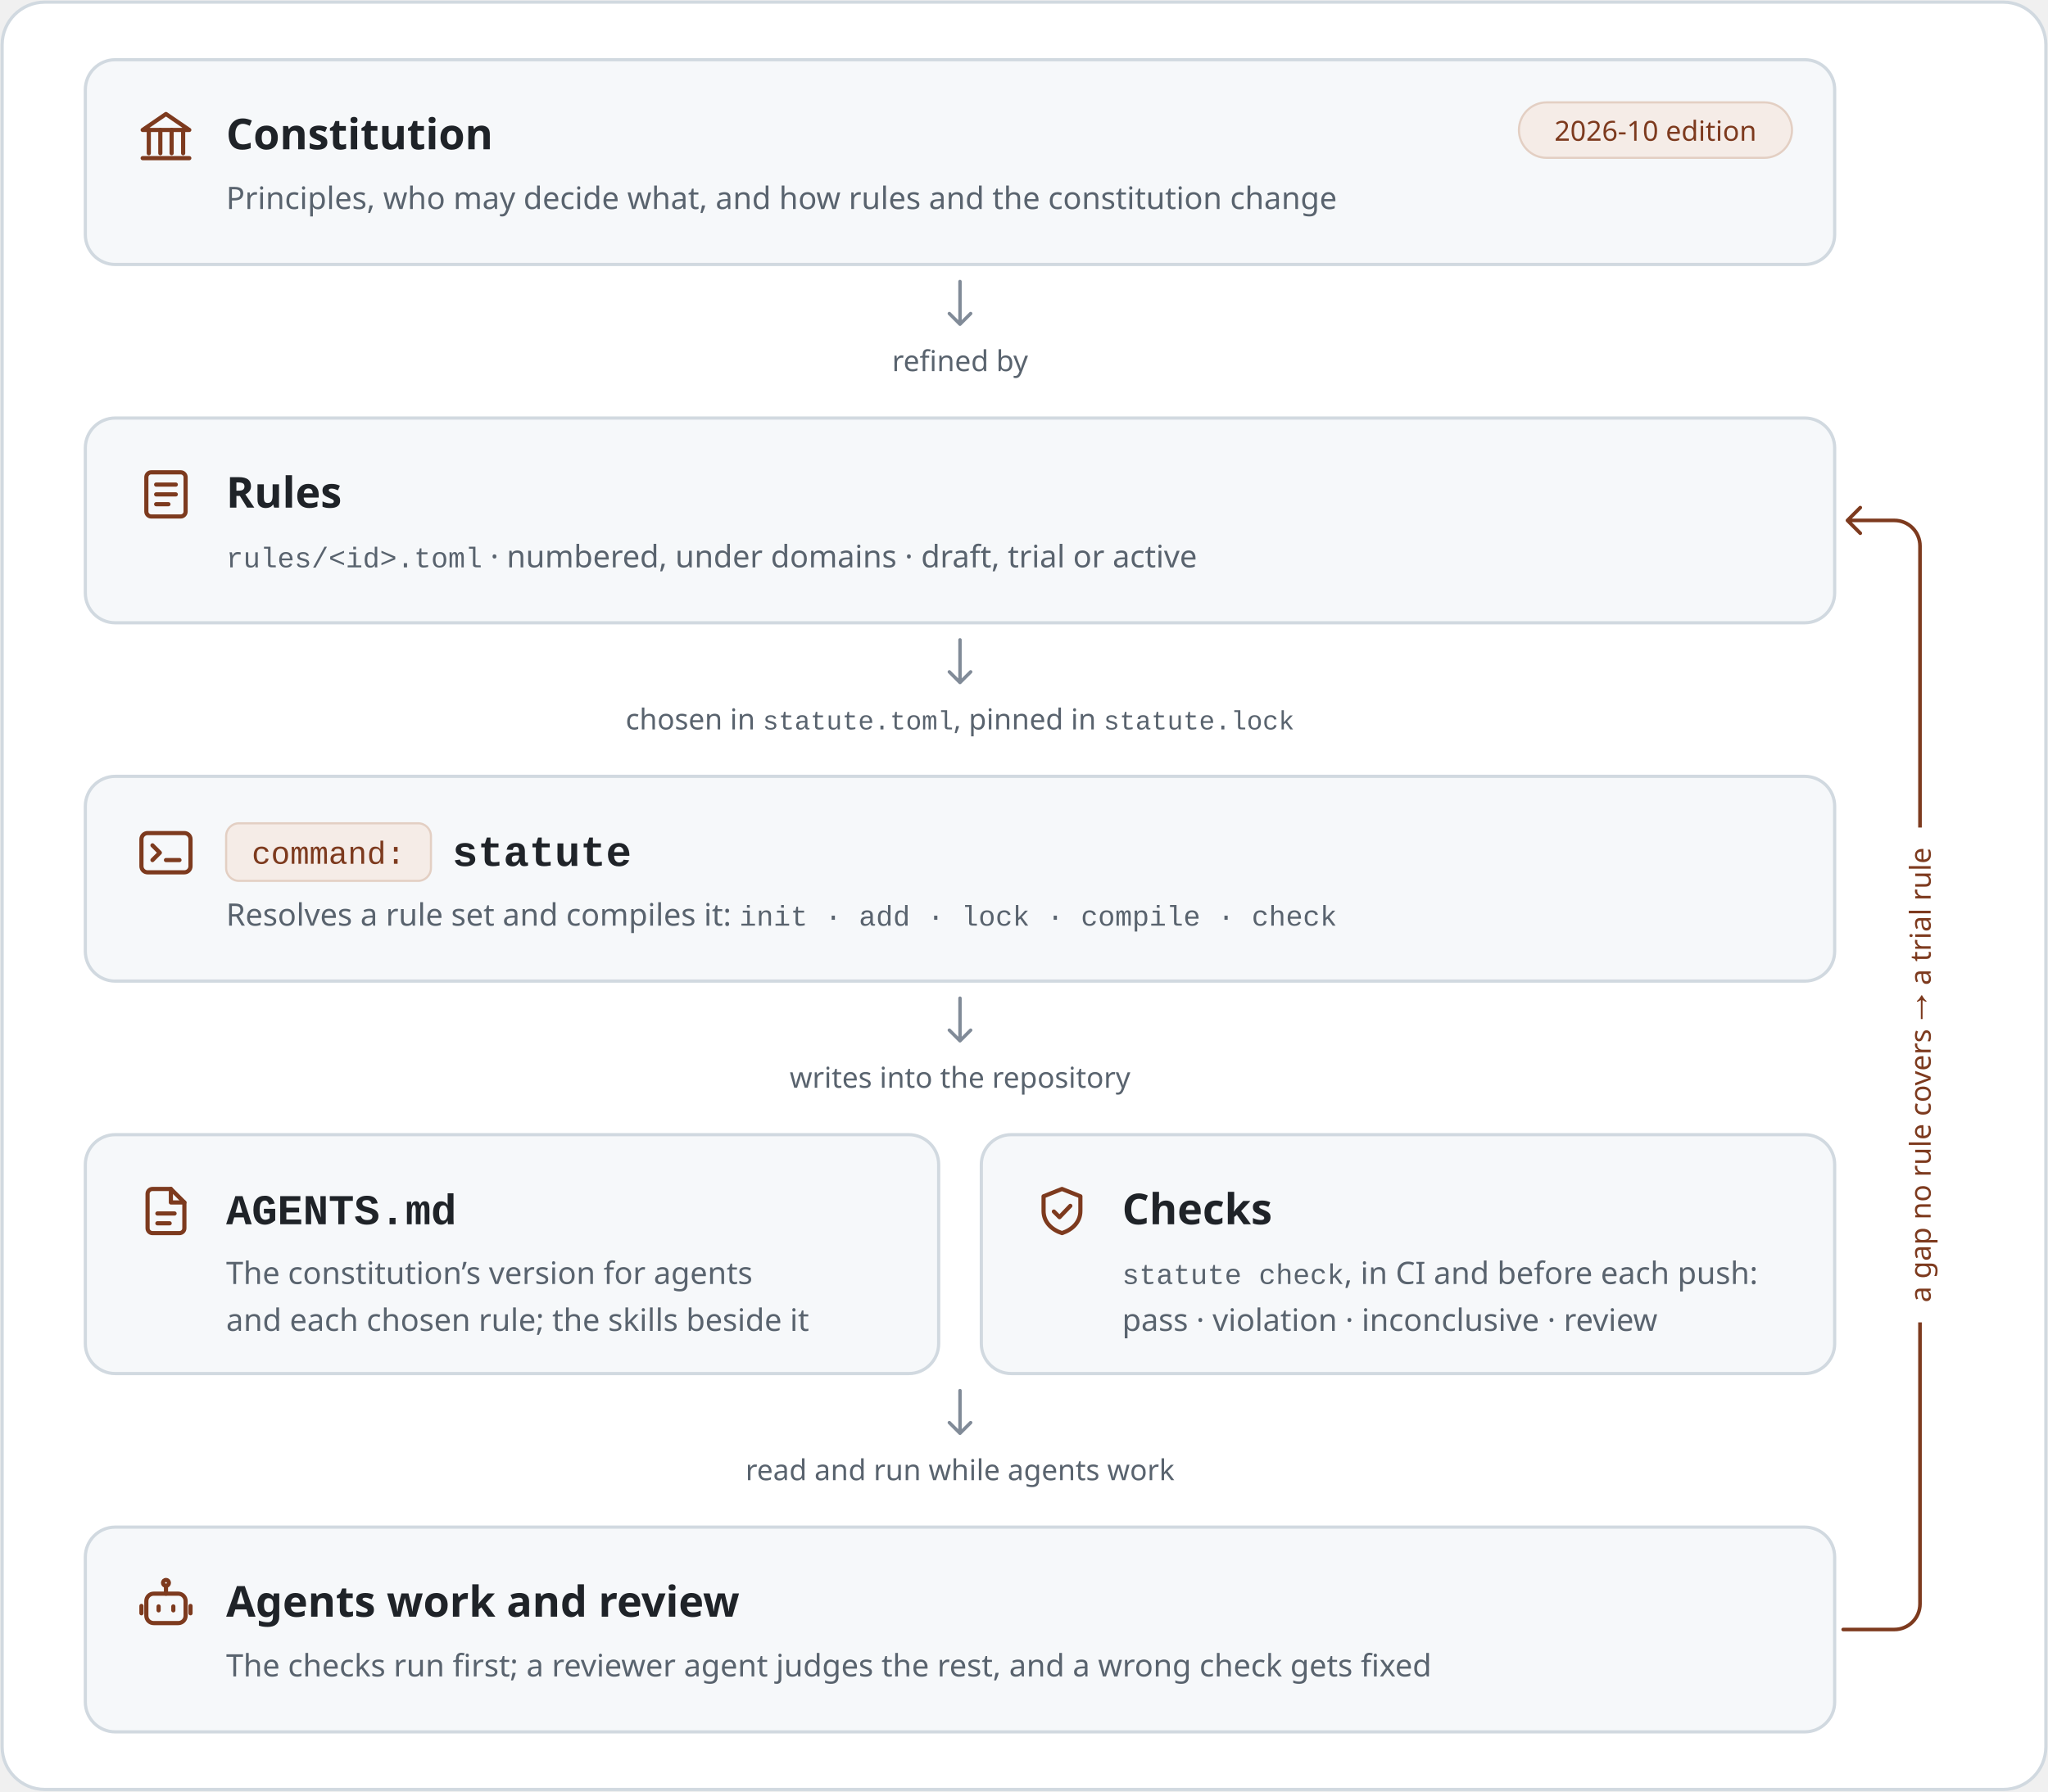
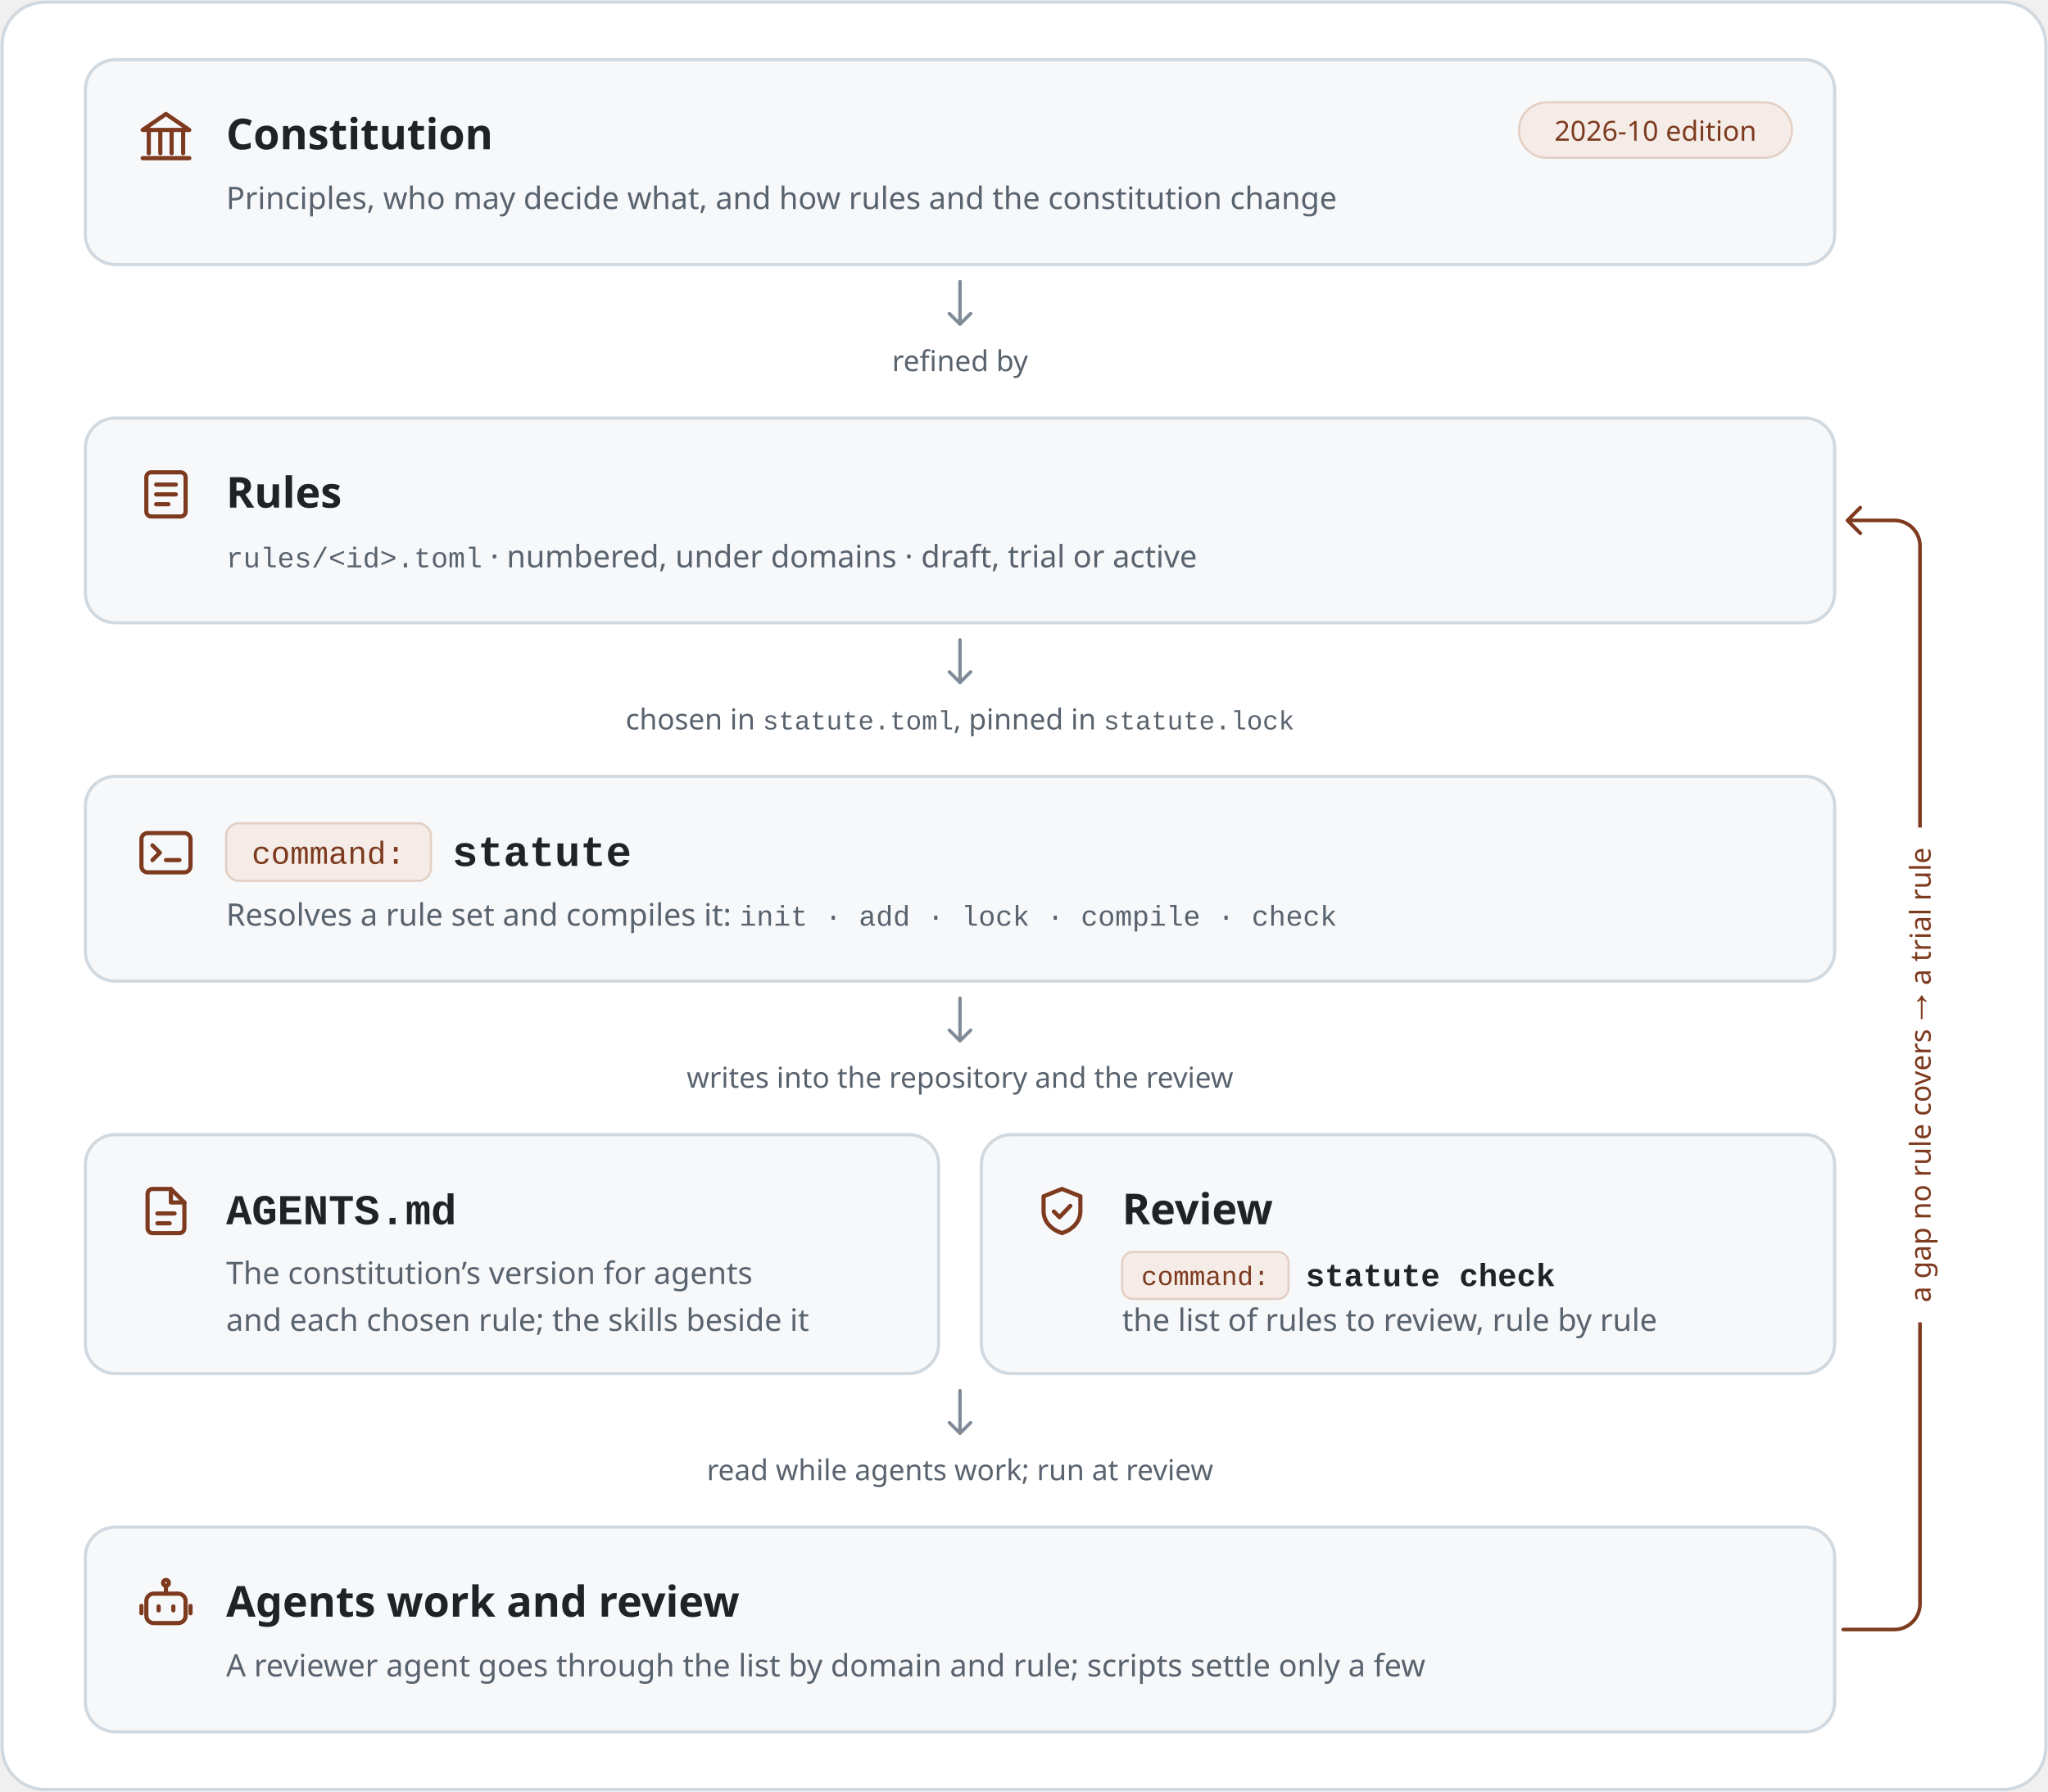
<svg xmlns="http://www.w3.org/2000/svg" viewBox="0 0 960 840" width="960" height="840" role="img" aria-labelledby="t">
  <g font-family="-apple-system, BlinkMacSystemFont, &quot;Segoe UI&quot;, &quot;Noto Sans&quot;, Helvetica, Arial, &quot;PingFang SC&quot;, &quot;Hiragino Sans GB&quot;, &quot;Microsoft YaHei&quot;, &quot;Noto Sans CJK SC&quot;, sans-serif">
    <rect x="1" y="1" width="958" height="838" rx="20" fill="#ffffff" stroke="#d1d9e0" stroke-width="1.5" />
    <rect x="40" y="28" width="820" height="96" rx="14" fill="#f6f8fa" stroke="#d1d9e0" stroke-width="1.5" />
    <g transform="translate(64 50) scale(1.15)" fill="none" stroke="#7d3a1e" stroke-width="1.7" stroke-linecap="round" stroke-linejoin="round">
      <path d="M2.5 9.5 12 3l9.5 6.5z" />
      <path d="M5 9.5V19M9.7 9.5V19M14.3 9.5V19M19 9.5V19M2.5 21h19" />
    </g>
    <text x="106" y="70" font-size="20" font-weight="600" fill="#1f2328">Constitution</text>
    <rect x="712" y="48" width="128" height="26" rx="13" fill="#f5ece7" stroke="#e3cfc3" />
    <text x="776" y="66" font-size="13" font-weight="500" text-anchor="middle" fill="#7d3a1e">2026-10 edition</text>
    <text x="106" y="98" font-size="14.5" fill="#59636e">Principles, who may decide what, and how rules and the constitution change</text>
    <path d="M450 132v20M445 147l5 5 5-5" fill="none" stroke="#818b98" stroke-width="1.6" stroke-linecap="round" stroke-linejoin="round" />
    <text x="450" y="174" font-size="13.5" text-anchor="middle" fill="#59636e">refined by</text>
    <rect x="40" y="196" width="820" height="96" rx="14" fill="#f6f8fa" stroke="#d1d9e0" stroke-width="1.5" />
    <g transform="translate(64 218) scale(1.15)" fill="none" stroke="#7d3a1e" stroke-width="1.7" stroke-linecap="round" stroke-linejoin="round">
      <rect x="4" y="3" width="16" height="18" rx="2" />
      <path d="M8 8h8M8 12h8M8 16h5" />
    </g>
    <text x="106" y="238" font-size="20" font-weight="600" fill="#1f2328">Rules</text>
    <text x="106" y="266" font-size="14.5" fill="#59636e">
      <tspan font-family="ui-monospace, SFMono-Regular, &quot;SF Mono&quot;, Menlo, Consolas, &quot;Liberation Mono&quot;, monospace" font-size="0.92em">rules/&lt;id&gt;.toml</tspan> · numbered, under domains · draft, trial or active</text>
    <path d="M450 300v20M445 315l5 5 5-5" fill="none" stroke="#818b98" stroke-width="1.6" stroke-linecap="round" stroke-linejoin="round" />
    <text x="450" y="342" font-size="13.5" text-anchor="middle" fill="#59636e">chosen in <tspan font-family="ui-monospace, SFMono-Regular, &quot;SF Mono&quot;, Menlo, Consolas, &quot;Liberation Mono&quot;, monospace" font-size="0.92em">statute.toml</tspan>, pinned in <tspan font-family="ui-monospace, SFMono-Regular, &quot;SF Mono&quot;, Menlo, Consolas, &quot;Liberation Mono&quot;, monospace" font-size="0.92em">statute.lock</tspan>
    </text>
    <rect x="40" y="364" width="820" height="96" rx="14" fill="#f6f8fa" stroke="#d1d9e0" stroke-width="1.5" />
    <g transform="translate(64 386) scale(1.15)" fill="none" stroke="#7d3a1e" stroke-width="1.7" stroke-linecap="round" stroke-linejoin="round">
      <rect x="2" y="4" width="20" height="16" rx="2.5" />
      <path d="m6.5 9 3 3-3 3M12 15h5.5" />
    </g>
    <rect x="106" y="386" width="96" height="27" rx="6" fill="#f5ece7" stroke="#e3cfc3" />
    <text x="154" y="405" font-size="15" font-weight="500" text-anchor="middle" fill="#7d3a1e" font-family="ui-monospace, SFMono-Regular, &quot;SF Mono&quot;, Menlo, Consolas, &quot;Liberation Mono&quot;, monospace">command:</text>
    <text x="212" y="406" font-size="20" font-weight="600" fill="#1f2328" font-family="ui-monospace, SFMono-Regular, &quot;SF Mono&quot;, Menlo, Consolas, &quot;Liberation Mono&quot;, monospace">statute</text>
    <text x="106" y="434" font-size="14.5" fill="#59636e">Resolves a rule set and compiles it: <tspan font-family="ui-monospace, SFMono-Regular, &quot;SF Mono&quot;, Menlo, Consolas, &quot;Liberation Mono&quot;, monospace" font-size="0.92em">init · add · lock · compile · check</tspan>
    </text>
    <path d="M450 468v20M445 483l5 5 5-5" fill="none" stroke="#818b98" stroke-width="1.6" stroke-linecap="round" stroke-linejoin="round" />
-     <text x="450" y="510" font-size="13.5" text-anchor="middle" fill="#59636e">writes into the repository</text>
+     <text x="450" y="510" font-size="13.5" text-anchor="middle" fill="#59636e">writes into the repository and the review</text>
    <rect x="40" y="532" width="400" height="112" rx="14" fill="#f6f8fa" stroke="#d1d9e0" stroke-width="1.5" />
    <g transform="translate(64 554) scale(1.15)" fill="none" stroke="#7d3a1e" stroke-width="1.7" stroke-linecap="round" stroke-linejoin="round">
      <path d="M14 3H6.5A2 2 0 0 0 4.5 5v14a2 2 0 0 0 2 2h11a2 2 0 0 0 2-2V8.5z" />
      <path d="M14 3v5.5h5.5M8.5 13h7M8.5 17h5" />
    </g>
    <text x="106" y="574" font-size="20" font-weight="600" fill="#1f2328">
      <tspan font-family="ui-monospace, SFMono-Regular, &quot;SF Mono&quot;, Menlo, Consolas, &quot;Liberation Mono&quot;, monospace">AGENTS.md</tspan>
    </text>
    <text x="106" y="602" font-size="14.5" fill="#59636e">The constitution’s version for agents</text>
    <text x="106" y="624" font-size="14.5" fill="#59636e">and each chosen rule; the skills beside it</text>
    <rect x="460" y="532" width="400" height="112" rx="14" fill="#f6f8fa" stroke="#d1d9e0" stroke-width="1.5" />
    <g transform="translate(484 554) scale(1.15)" fill="none" stroke="#7d3a1e" stroke-width="1.7" stroke-linecap="round" stroke-linejoin="round">
      <path d="M12 3 19.5 6v6c0 4.4-3.2 7.6-7.5 9-4.3-1.4-7.5-4.6-7.5-9V6z" />
      <path d="m8.7 12.2 2.3 2.3 4.4-4.6" />
    </g>
-     <text x="526" y="574" font-size="20" font-weight="600" fill="#1f2328">Checks</text>
-     <text x="526" y="602" font-size="14.5" fill="#59636e">
-       <tspan font-family="ui-monospace, SFMono-Regular, &quot;SF Mono&quot;, Menlo, Consolas, &quot;Liberation Mono&quot;, monospace" font-size="0.92em">statute check</tspan>, in CI and before each push:</text>
-     <text x="526" y="624" font-size="14.5" fill="#59636e">pass · violation · inconclusive · review</text>
+     <text x="526" y="574" font-size="20" font-weight="600" fill="#1f2328">Review</text>
+     <rect x="526" y="587" width="78" height="22" rx="5" fill="#f5ece7" stroke="#e3cfc3" />
+     <text x="565" y="602.5" font-size="12.5" font-weight="500" text-anchor="middle" fill="#7d3a1e" font-family="ui-monospace, SFMono-Regular, &quot;SF Mono&quot;, Menlo, Consolas, &quot;Liberation Mono&quot;, monospace">command:</text>
+     <text x="612" y="603" font-size="15" font-weight="600" fill="#1f2328" font-family="ui-monospace, SFMono-Regular, &quot;SF Mono&quot;, Menlo, Consolas, &quot;Liberation Mono&quot;, monospace">statute check</text>
+     <text x="526" y="624" font-size="14.5" fill="#59636e">the list of rules to review, rule by rule</text>
    <path d="M450 652v20M445 667l5 5 5-5" fill="none" stroke="#818b98" stroke-width="1.6" stroke-linecap="round" stroke-linejoin="round" />
-     <text x="450" y="694" font-size="13.5" text-anchor="middle" fill="#59636e">read and run while agents work</text>
+     <text x="450" y="694" font-size="13.5" text-anchor="middle" fill="#59636e">read while agents work; run at review</text>
    <rect x="40" y="716" width="820" height="96" rx="14" fill="#f6f8fa" stroke="#d1d9e0" stroke-width="1.5" />
    <g transform="translate(64 738) scale(1.15)" fill="none" stroke="#7d3a1e" stroke-width="1.7" stroke-linecap="round" stroke-linejoin="round">
      <rect x="4" y="8" width="16" height="12" rx="3" />
      <path d="M12 8V4.8" />
      <circle cx="12" cy="3.6" r="1.2" />
      <path d="M9 13.2v1.6M15 13.2v1.6M2 13v3M22 13v3" />
    </g>
    <text x="106" y="758" font-size="20" font-weight="600" fill="#1f2328">Agents work and review</text>
-     <text x="106" y="786" font-size="14.5" fill="#59636e">The checks run first; a reviewer agent judges the rest, and a wrong check gets fixed</text>
+     <text x="106" y="786" font-size="14.5" fill="#59636e">A reviewer agent goes through the list by domain and rule; scripts settle only a few</text>
    <path d="M864 764H888a12 12 0 0 0 12-12V256a12 12 0 0 0-12-12H866M872 238l-6 6 6 6" fill="none" stroke="#7d3a1e" stroke-width="1.7" stroke-linecap="round" stroke-linejoin="round" />
    <rect x="887" y="388" width="26" height="232" fill="#ffffff" />
    <text transform="translate(905 504) rotate(-90)" font-size="13.5" text-anchor="middle" fill="#7d3a1e">a gap no rule covers → a trial rule</text>
  </g>
</svg>
